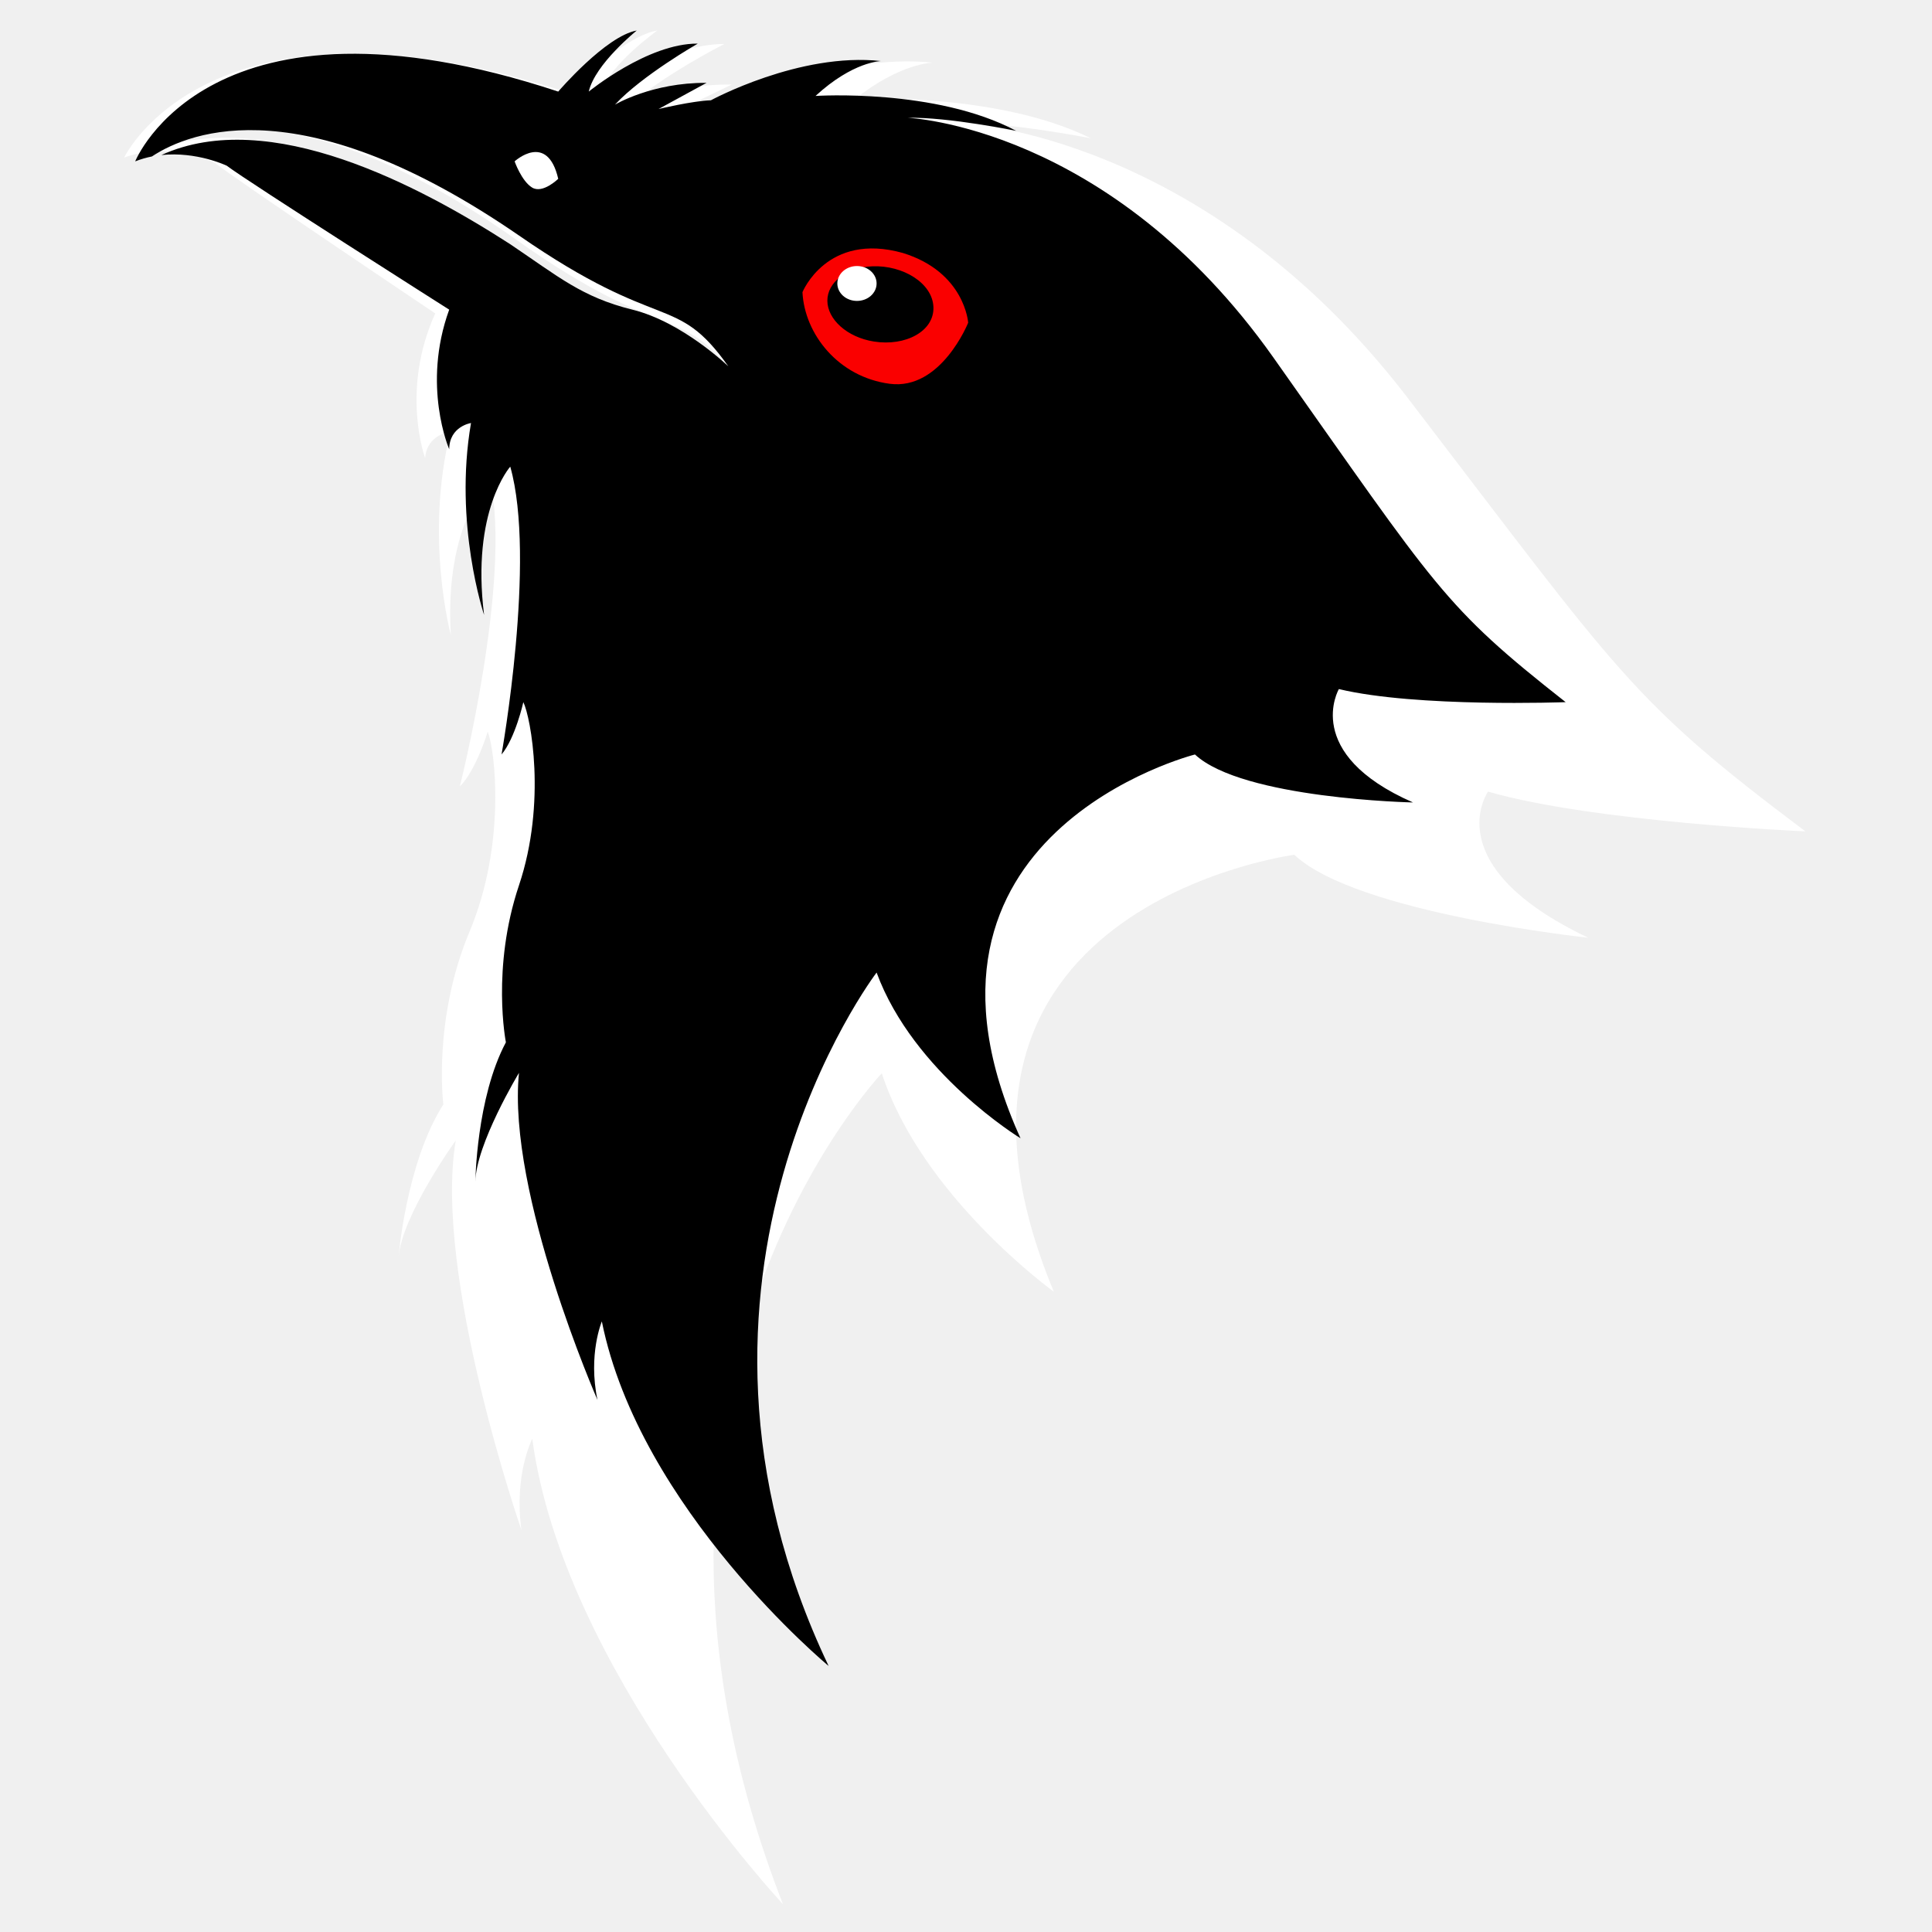
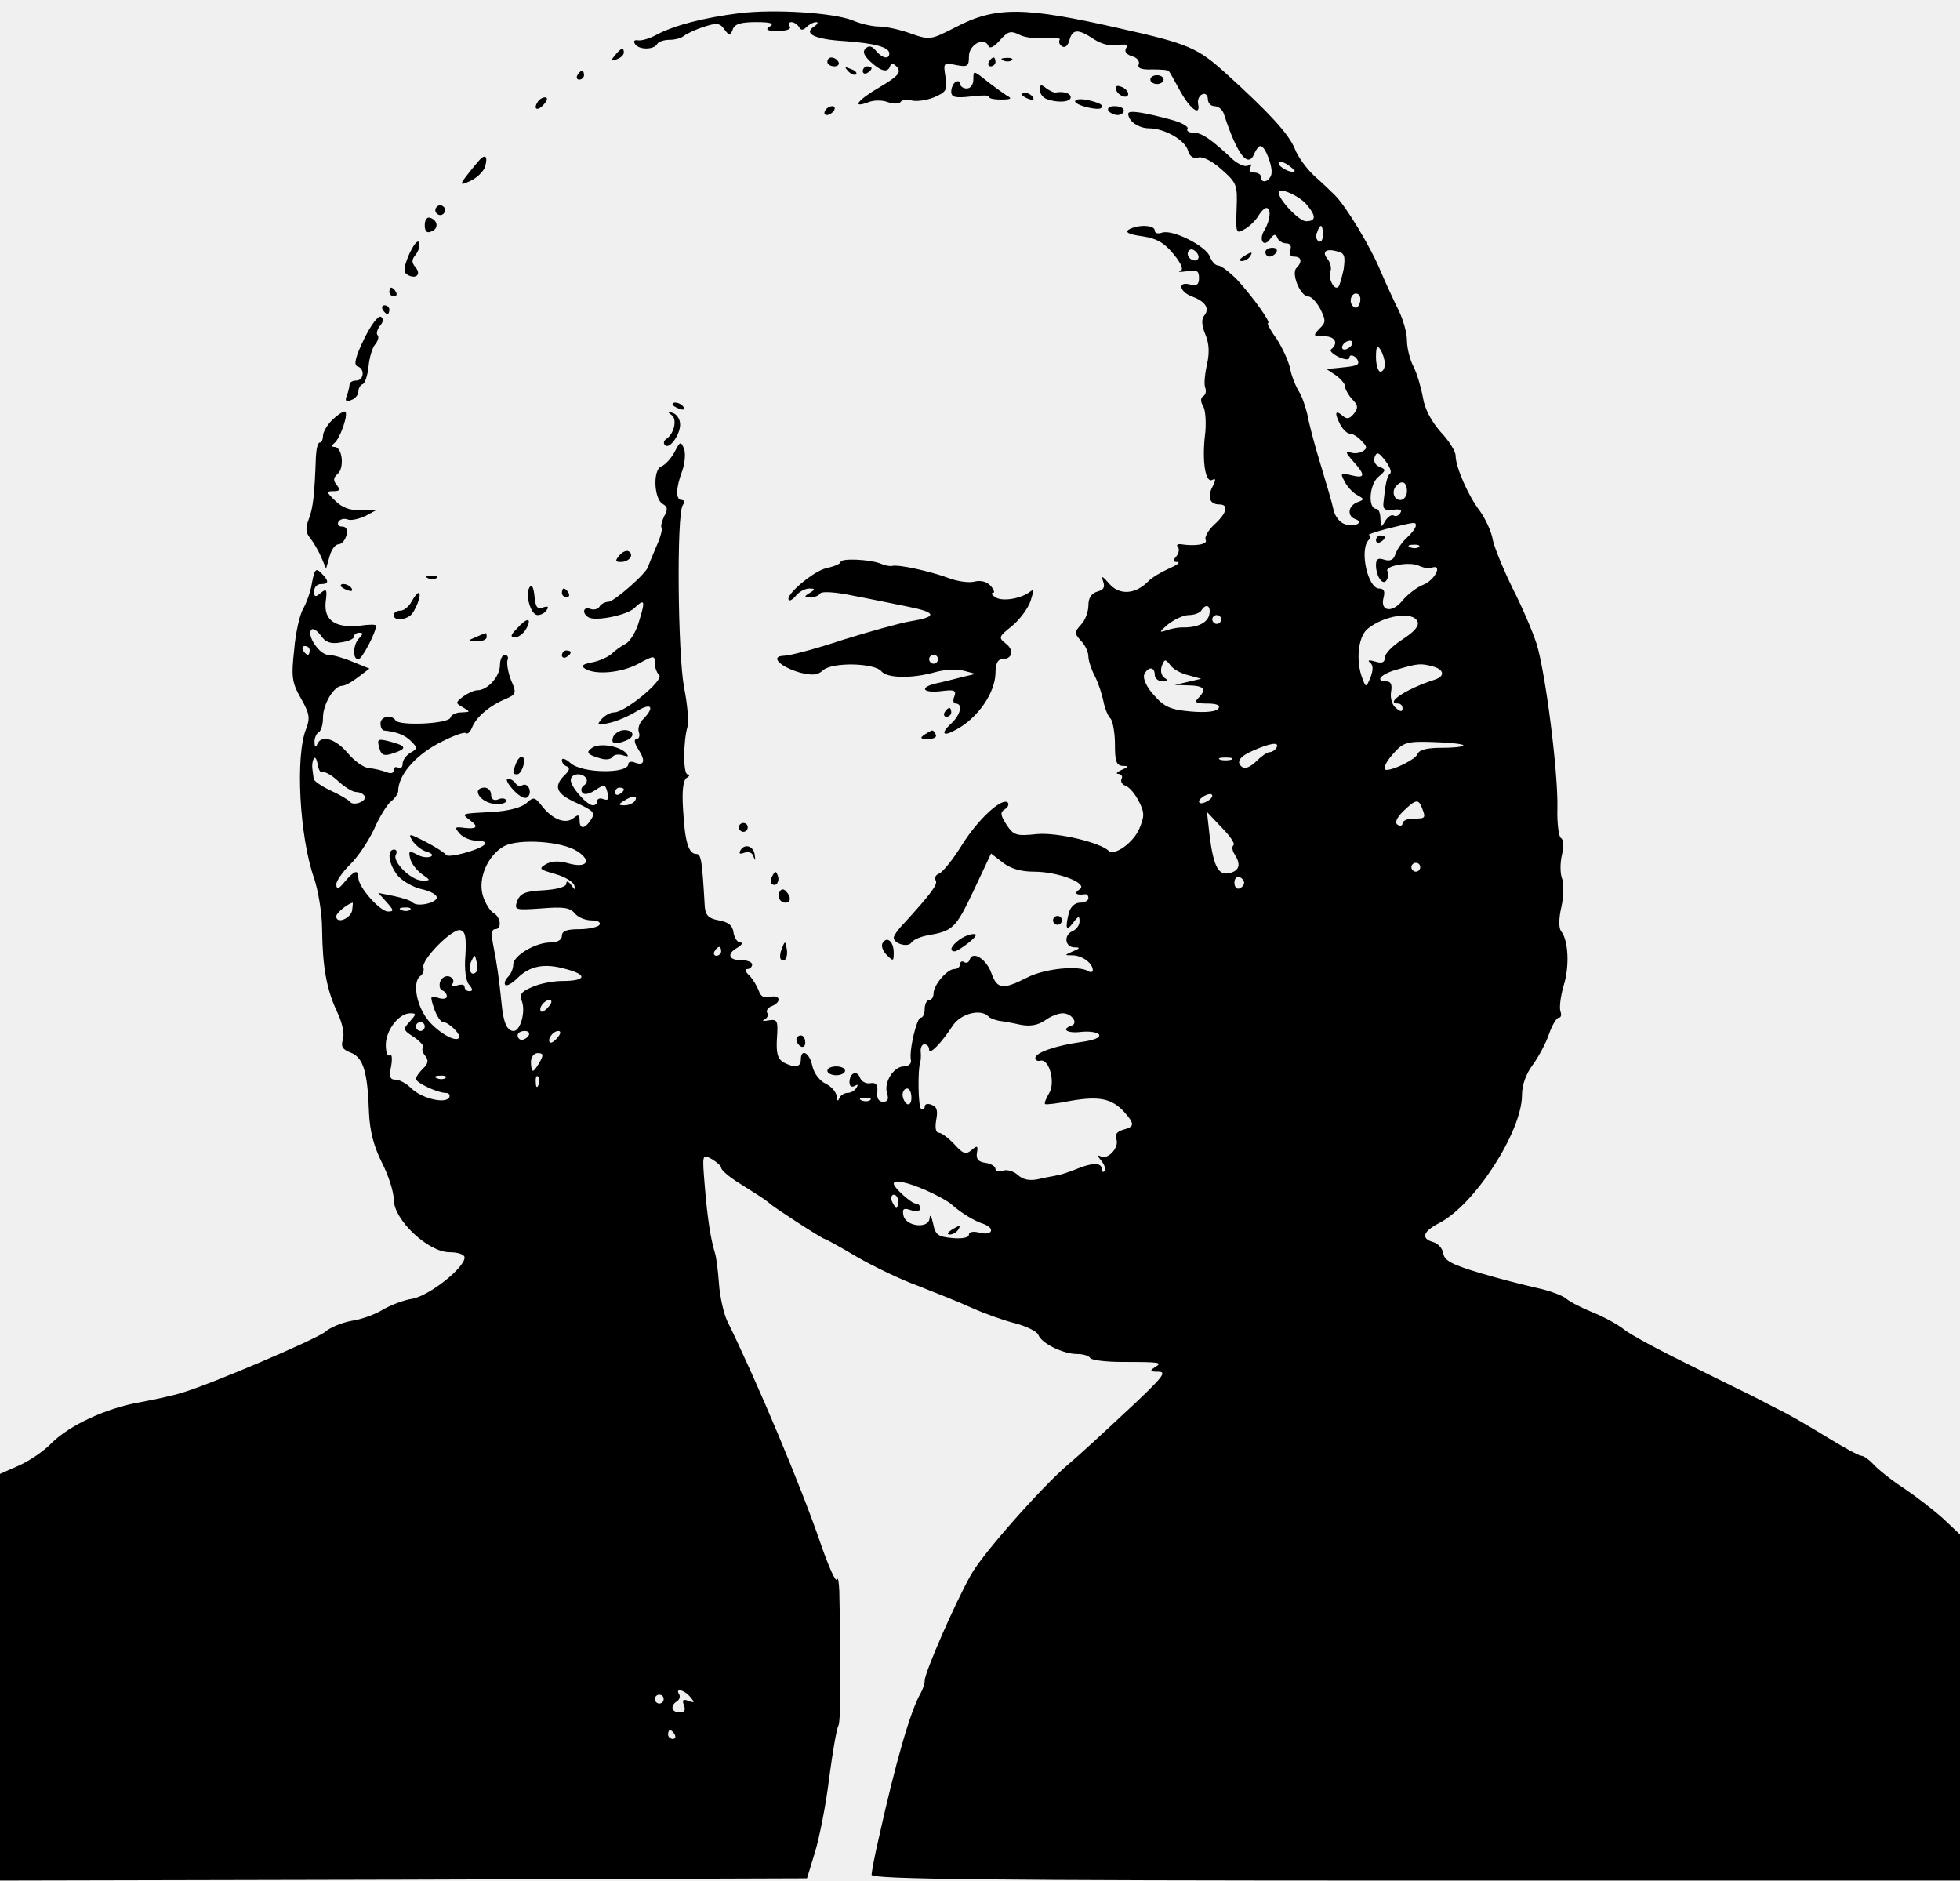
- <svg xmlns="http://www.w3.org/2000/svg" preserveAspectRatio="xMidYMid" width="443" height="443" viewBox="0 0 443 443">
-   <defs>
-     <style>
-       .cls-1, .cls-4 {
-         fill: #fff;
-       }
- 
-       .cls-1, .cls-2, .cls-3 {
-         fill-rule: evenodd;
-       }
- 
-       .cls-2 {
-         fill: #000;
-       }
- 
-       .cls-3 {
-         fill: #fa0000;
-       }
-     </style>
-   </defs>
-   <g>
-     <path d="M341.199,181.514 C341.199,181.514 329.240,198.397 364.162,215.016 C364.162,215.016 310.908,209.376 296.786,195.998 C296.786,195.998 204.949,208.024 241.644,296.184 C241.644,296.184 211.447,274.452 202.192,246.099 C202.192,246.099 133.385,318.336 179.528,436.617 C179.528,436.617 129.141,382.779 122.046,329.902 C122.046,329.902 117.782,338.194 119.576,350.880 C119.576,350.880 99.298,292.397 104.504,261.508 C104.504,261.508 92.138,278.643 91.378,288.332 C91.378,288.332 93.107,266.615 101.661,253.245 C101.661,253.245 99.170,233.867 107.680,213.575 C116.171,193.332 113.463,171.640 111.827,167.782 C111.827,167.782 109.198,176.572 105.433,180.351 C105.433,180.351 117.471,132.757 112.356,109.929 C112.356,109.929 101.837,120.099 103.373,145.597 C103.373,145.597 97.287,123.077 103.298,98.997 C103.298,98.997 97.916,99.526 97.476,105.016 C97.476,105.016 91.763,89.607 99.801,71.864 C99.801,71.864 53.861,41.051 49.370,37.405 C49.370,37.405 42.748,34.052 34.576,34.782 C60.449,24.014 94.715,42.762 115.899,56.843 C127.423,64.850 133.085,69.917 145.649,73.271 C158.380,76.669 169.714,87.898 169.714,87.898 C156.987,69.315 152.956,79.582 118.199,54.835 C68.767,19.873 41.714,29.300 32.237,35.104 C31.001,35.334 29.742,35.658 28.475,36.118 C28.475,36.118 48.041,-5.329 130.152,21.206 C130.152,21.206 142.859,8.268 150.718,7.000 C150.718,7.000 139.765,14.805 137.775,21.256 C137.775,21.256 153.368,9.960 166.082,10.086 C166.082,10.086 151.494,17.506 144.164,24.376 C144.164,24.376 153.849,19.212 167.805,19.383 C167.805,19.383 159.135,23.576 156.156,25.016 C155.536,25.315 155.162,25.496 155.162,25.496 C155.162,25.496 163.938,23.635 168.699,23.535 C168.699,23.535 192.437,12.135 213.904,14.367 C213.904,14.367 206.439,14.422 196.089,22.692 C196.089,22.692 228.441,20.998 250.117,31.701 C250.117,31.701 231.766,28.100 220.340,28.180 C220.340,28.180 276.182,30.408 322.808,91.274 C371.863,155.310 373.908,160.510 413.969,190.628 C413.969,190.628 365.515,188.519 341.199,181.514 Z" class="cls-1" />
-     <path d="M307.000,158.000 C307.000,158.000 298.389,172.789 324.000,184.000 C324.000,184.000 284.902,183.184 274.000,173.000 C274.000,173.000 202.346,191.137 234.000,261.000 C234.000,261.000 209.486,246.084 201.000,223.000 C201.000,223.000 147.602,292.965 190.000,382.000 C190.000,382.000 146.674,346.092 138.000,303.000 C138.000,303.000 134.801,310.563 137.000,321.000 C137.000,321.000 116.229,273.617 119.000,246.000 C119.000,246.000 109.084,262.424 109.000,271.000 C109.000,271.000 109.211,251.727 116.000,239.000 C116.000,239.000 112.623,221.998 119.000,203.000 C125.377,184.002 121.697,164.428 120.000,161.000 C120.000,161.000 118.160,169.258 115.000,173.000 C115.000,173.000 123.014,128.197 117.000,107.000 C117.000,107.000 107.994,117.129 111.000,141.000 C111.000,141.000 103.994,120.180 108.000,97.000 C108.000,97.000 103.051,97.730 103.000,103.000 C103.000,103.000 96.660,88.441 103.000,71.000 C103.000,71.000 56.725,41.609 52.000,38.000 C52.000,38.000 45.130,34.687 37.006,35.551 C61.771,24.269 96.266,42.627 117.000,56.000 C128.061,63.455 133.500,68.163 145.000,71.000 C156.500,73.837 167.000,84.000 167.000,84.000 C154.894,66.930 151.844,76.752 119.000,54.000 C69.846,20.172 43.925,29.888 34.829,35.879 C33.563,36.132 32.281,36.495 31.000,37.000 C31.000,37.000 47.998,-5.445 128.000,21.000 C128.000,21.000 138.914,8.246 146.000,7.000 C146.000,7.000 136.453,14.670 135.000,21.000 C135.000,21.000 148.561,9.895 160.000,10.000 C160.000,10.000 147.270,17.262 141.000,24.000 C141.000,24.000 149.486,18.910 162.000,19.000 C162.000,19.000 154.466,23.109 151.868,24.526 C151.327,24.822 151.000,25.000 151.000,25.000 C151.000,25.000 158.766,23.131 163.000,23.000 C163.000,23.000 183.369,11.930 202.000,14.000 C202.000,14.000 195.598,14.076 187.000,22.000 C187.000,22.000 214.584,20.193 233.000,30.000 C233.000,30.000 217.627,26.824 208.000,27.000 C208.000,27.000 254.348,28.752 292.000,82.000 C329.652,135.248 330.877,138.893 359.000,161.000 C359.000,161.000 324.770,162.277 307.000,158.000 Z" class="cls-2" />
-     <path d="M118.000,37.000 C118.000,37.000 125.482,30.131 128.000,41.000 C128.000,41.000 124.428,44.504 122.000,43.000 C119.572,41.496 118.000,37.000 118.000,37.000 Z" class="cls-1" />
-     <g>
-       <path d="M184.000,67.000 C184.000,67.000 189.596,53.143 207.000,58.000 C221.245,62.388 222.000,74.000 222.000,74.000 C222.000,74.000 215.773,89.560 204.000,88.000 C192.227,86.440 184.492,76.630 184.000,67.000 Z" class="cls-3" />
-       <path d="M200.055,61.063 C207.079,60.796 213.823,64.926 214.031,70.403 C214.243,75.962 207.620,79.457 200.388,78.313 C194.177,77.332 189.733,73.180 189.712,68.967 C189.691,64.801 194.001,61.293 200.055,61.063 Z" class="cls-2" />
-       <ellipse cx="196.5" cy="65" rx="4.5" ry="4" class="cls-4" />
-     </g>
+ <svg xmlns="http://www.w3.org/2000/svg" version="1.0" width="443pt" height="425pt" viewBox="0 0 443 425" preserveAspectRatio="xMidYMid meet">
+   <g transform="translate(0,425) scale(0.1,-0.1)" fill="#000000" stroke="none">
+     <path d="M1670 4220 c-79 -10 -145 -27 -185 -48 -16 -9 -36 -15 -44 -13 -7 1 -10 -2 -6 -8 8 -14 42 -14 50 -1 3 6 16 10 29 10 12 0 26 4 32 9 5 4 25 14 44 20 30 10 37 9 47 -5 12 -16 13 -16 19 -1 4 13 19 17 53 17 33 0 42 -3 31 -10 -11 -7 -7 -10 18 -10 20 0 31 4 27 10 -3 6 -2 10 4 10 5 0 13 -5 17 -11 4 -8 9 -8 17 0 6 6 16 11 22 11 5 0 3 -5 -5 -10 -25 -16 1 -29 70 -33 69 -5 100 -14 100 -28 0 -14 -16 -11 -30 6 -9 11 -16 13 -24 5 -7 -7 -3 -16 12 -30 24 -22 39 -25 44 -9 2 7 8 6 16 -3 9 -12 2 -20 -38 -44 -52 -30 -67 -50 -27 -35 12 5 32 5 44 0 12 -4 25 -4 28 0 3 5 14 7 25 4 11 -3 34 0 51 7 28 12 31 17 26 46 -5 32 -5 33 24 27 26 -5 29 -3 29 20 0 26 35 45 44 23 3 -7 13 -2 26 13 18 20 24 22 43 13 12 -7 39 -10 59 -8 21 2 36 0 33 -4 -3 -5 0 -12 6 -15 6 -4 13 2 16 14 7 26 20 26 56 2 17 -11 38 -16 54 -13 19 3 24 1 18 -7 -4 -8 1 -14 13 -18 12 -3 18 -11 16 -18 -4 -9 5 -13 30 -12 19 0 37 -1 38 -4 2 -2 13 -22 25 -44 23 -42 47 -59 41 -30 -2 10 3 20 10 22 6 3 12 -2 12 -11 0 -9 7 -16 15 -16 9 0 18 -8 21 -17 31 -95 56 -126 70 -88 4 8 9 15 13 15 11 0 30 -51 24 -66 -6 -16 -23 -19 -23 -4 0 6 -7 10 -16 10 -9 0 -12 5 -8 12 4 7 3 8 -5 4 -6 -4 -21 2 -34 13 -50 47 -71 61 -89 61 -11 0 -17 4 -14 9 3 4 -11 13 -32 19 -65 18 -102 24 -102 15 0 -17 24 -33 47 -33 34 0 81 -26 88 -50 4 -14 12 -19 23 -16 10 3 32 -8 53 -27 35 -31 36 -35 34 -89 -2 -54 -1 -57 16 -47 11 5 25 19 32 29 6 11 15 20 19 20 12 0 9 -28 -4 -50 -14 -22 -2 -41 13 -20 8 11 12 12 16 3 2 -7 12 -13 20 -13 9 0 13 -6 9 -15 -3 -9 0 -15 9 -15 17 0 19 -12 5 -26 -12 -12 9 -64 27 -64 7 0 19 -13 27 -28 13 -26 13 -31 -2 -45 -15 -16 -14 -17 11 -17 25 0 33 -16 15 -30 -3 -3 4 -10 18 -17 14 -6 24 -7 24 -1 0 5 5 6 10 3 6 -3 10 -10 10 -14 0 -7 -8 -9 -51 -13 l-21 -2 21 -14 c11 -8 21 -19 21 -25 0 -6 7 -19 16 -29 14 -14 14 -20 4 -33 -10 -12 -16 -13 -26 -4 -17 14 -18 5 -4 -22 6 -10 15 -19 21 -19 6 0 18 -7 26 -16 13 -13 14 -17 3 -24 -7 -4 -20 -6 -29 -2 -11 3 -9 -2 7 -20 29 -32 28 -40 -4 -32 -24 6 -25 5 -15 -14 6 -12 19 -26 29 -31 16 -9 16 -10 0 -16 -21 -8 -24 -31 -5 -38 21 -7 0 -19 -22 -12 -12 3 -24 18 -27 33 -3 15 -17 62 -30 105 -13 42 -26 92 -29 110 -4 17 -12 41 -19 52 -7 11 -17 35 -20 52 -4 18 -18 48 -31 68 -14 19 -22 35 -19 35 8 0 -35 60 -70 98 -17 17 -36 32 -43 32 -6 0 -14 9 -18 19 -7 24 -86 64 -109 55 -9 -3 -16 -1 -16 5 0 13 -39 14 -59 2 -9 -6 1 -11 31 -15 33 -5 50 -15 71 -41 18 -22 23 -35 14 -38 -6 -2 0 -2 16 0 22 4 27 1 27 -15 0 -15 -5 -19 -20 -15 -29 8 -25 -16 4 -27 30 -11 41 -27 28 -43 -7 -8 -6 -22 2 -42 9 -21 10 -42 4 -69 -5 -22 -7 -45 -4 -52 3 -8 1 -16 -4 -19 -7 -4 -7 -13 0 -24 5 -10 7 -41 3 -69 -6 -58 2 -106 18 -96 7 4 7 -1 0 -15 -13 -24 -7 -41 15 -41 22 0 17 -20 -12 -46 -14 -13 -22 -29 -19 -34 6 -10 -23 -15 -55 -10 -8 1 -12 -1 -8 -6 4 -4 3 -13 -3 -21 -9 -10 -8 -13 2 -13 8 -1 -1 -7 -19 -15 -18 -8 -40 -21 -48 -30 -29 -29 -65 -30 -87 -4 -15 17 -18 19 -14 6 5 -14 2 -20 -13 -24 -13 -4 -20 -14 -20 -31 0 -14 -7 -34 -17 -44 -15 -17 -15 -19 0 -36 10 -10 17 -26 17 -36 0 -9 7 -30 15 -45 8 -16 16 -41 19 -56 3 -16 10 -33 16 -39 5 -5 10 -32 10 -58 0 -39 3 -48 18 -49 14 0 14 -2 -3 -9 -11 -5 -14 -9 -7 -9 7 -1 10 -6 7 -11 -3 -6 1 -13 9 -16 9 -3 22 -19 30 -35 13 -25 13 -34 1 -62 -13 -31 -56 -62 -69 -50 -19 19 -116 42 -162 38 -47 -5 -53 -3 -69 21 -14 22 -15 28 -4 35 7 4 10 11 7 15 -13 13 -68 -38 -104 -96 -20 -32 -43 -61 -51 -64 -8 -3 -12 -10 -8 -16 5 -8 -9 -28 -72 -97 -13 -13 -23 -28 -23 -32 0 -14 33 -23 40 -11 4 6 20 13 36 16 58 10 64 16 104 100 l40 85 26 -20 c18 -14 41 -21 71 -21 56 0 124 -27 103 -40 -14 -9 -7 -14 13 -11 4 0 7 -3 7 -9 0 -5 -8 -10 -19 -10 -11 0 -21 -9 -25 -22 -9 -37 -6 -44 9 -24 12 16 15 17 15 4 0 -9 -7 -18 -15 -22 -21 -8 -19 -36 3 -37 14 0 14 -2 -3 -9 -20 -9 -20 -9 0 -9 22 -1 45 -18 45 -34 0 -4 -5 -5 -10 -2 -22 14 -99 6 -138 -14 -55 -28 -68 -27 -81 9 -11 32 -42 52 -49 32 -2 -7 -8 -10 -13 -6 -5 3 -9 0 -9 -5 0 -6 -6 -11 -13 -11 -16 0 -47 -36 -47 -55 0 -8 -4 -15 -10 -15 -5 0 -10 -9 -10 -20 0 -11 -4 -20 -9 -20 -9 0 -27 -75 -22 -97 1 -7 -6 -13 -16 -13 -23 0 -46 -36 -38 -61 4 -13 2 -19 -9 -19 -10 0 -15 8 -13 23 1 16 -3 21 -16 19 -9 -2 -20 4 -23 12 -7 19 -24 11 -24 -10 0 -9 5 -12 12 -8 7 4 8 3 4 -4 -4 -7 -13 -12 -21 -12 -7 0 -16 -6 -18 -12 -3 -8 -6 -6 -6 5 -1 9 -12 22 -25 28 -14 7 -26 23 -30 40 -6 30 -26 41 -26 14 0 -17 -14 -19 -39 -6 -13 8 -17 20 -15 54 3 41 1 44 -19 41 -12 -2 -16 -2 -9 2 6 3 10 10 6 15 -3 5 2 12 10 15 23 9 20 27 -4 21 -13 -3 -21 1 -25 14 -4 10 -13 26 -21 34 -9 8 -11 15 -5 15 6 0 11 5 11 10 0 6 -11 10 -25 10 -29 0 -33 15 -7 29 9 6 12 11 5 11 -6 0 -13 10 -15 22 -2 17 -12 24 -33 28 -23 4 -30 11 -32 30 -6 104 -8 120 -19 120 -18 0 -26 28 -30 99 -3 45 0 67 8 73 7 4 8 8 2 8 -10 0 -10 74 0 108 3 10 0 50 -8 89 -14 77 -17 388 -3 411 5 7 4 12 -2 12 -14 0 -14 26 1 66 6 17 8 40 4 50 -7 17 -9 17 -21 -7 -8 -15 -21 -29 -30 -33 -20 -7 -17 -74 3 -85 11 -6 12 -13 3 -28 -5 -11 -8 -23 -6 -25 3 -3 -2 -22 -12 -44 -9 -21 -17 -41 -18 -44 -1 -13 -77 -80 -90 -80 -7 0 -17 -5 -20 -11 -4 -6 -13 -8 -21 -5 -16 6 -19 -10 -4 -19 16 -10 88 5 104 21 23 22 25 17 11 -28 -6 -23 -20 -47 -31 -53 -10 -5 -25 -16 -32 -23 -8 -7 -28 -16 -44 -19 -21 -4 -26 -8 -16 -14 23 -15 82 -10 121 11 35 19 37 19 37 2 0 -10 4 -22 10 -28 11 -11 -77 -84 -102 -84 -9 0 -21 -7 -29 -16 -11 -13 -9 -14 17 -8 16 3 44 15 62 26 34 21 43 11 16 -17 -9 -8 -13 -22 -10 -30 3 -8 0 -15 -5 -15 -7 0 -5 -10 4 -24 17 -26 13 -38 -9 -29 -8 3 -14 1 -14 -4 0 -22 -104 -21 -130 2 -11 10 -20 13 -20 7 0 -6 5 -12 11 -14 8 -3 6 -10 -5 -20 -26 -26 -19 -42 28 -63 37 -17 42 -22 32 -37 -14 -22 -26 -23 -26 -2 0 13 -3 14 -14 5 -17 -14 -46 -4 -70 26 -17 22 -20 23 -36 8 -11 -10 -41 -18 -77 -20 -74 -4 -71 -3 -49 -20 20 -15 12 -20 -23 -15 -13 1 -13 -1 -2 -14 8 -9 25 -16 39 -16 16 0 22 -4 17 -9 -14 -13 -83 -31 -87 -23 -2 4 -22 17 -45 29 -39 20 -41 20 -31 3 7 -10 21 -22 33 -25 12 -4 15 -8 8 -11 -7 -3 -21 -1 -31 5 -17 9 -19 8 -15 -9 3 -12 15 -27 26 -35 21 -15 21 -15 1 -15 -25 0 -69 44 -59 59 3 6 1 11 -4 11 -18 0 -12 -35 9 -60 11 -12 34 -25 51 -29 18 -4 34 -11 36 -18 4 -12 -42 -24 -54 -13 -4 5 -24 11 -43 15 l-35 7 19 -21 c16 -18 17 -21 3 -21 -18 0 -67 55 -67 76 0 20 -9 17 -31 -9 -14 -17 -18 -18 -19 -6 0 8 14 28 31 45 17 16 41 52 54 79 12 28 30 57 39 64 9 7 16 18 16 23 0 35 36 78 89 107 32 17 61 28 64 24 4 -3 10 3 14 13 9 23 39 49 75 64 25 11 26 13 13 43 -7 18 -10 38 -8 45 3 6 0 12 -6 12 -6 0 -11 -11 -11 -23 0 -26 -28 -57 -51 -57 -8 0 -22 -7 -32 -14 -18 -14 -18 -15 0 -25 17 -10 16 -10 -4 -11 -12 0 -23 -5 -25 -12 -5 -14 -116 -19 -124 -6 -9 14 -34 9 -34 -7 0 -8 3 -15 8 -16 29 -3 47 -10 61 -24 15 -15 15 -17 -1 -26 -10 -6 -18 -17 -18 -25 0 -8 -4 -12 -10 -9 -5 3 -10 1 -10 -5 0 -8 -7 -9 -17 -5 -10 4 -27 8 -39 9 -12 1 -33 16 -48 34 -28 33 -60 42 -69 20 -3 -8 -6 -7 -6 4 -1 9 4 20 9 23 6 3 10 18 10 33 0 31 25 72 43 72 7 0 23 9 37 20 l25 19 -37 15 c-21 9 -46 16 -56 16 -20 0 -50 45 -38 57 3 4 13 -2 21 -13 10 -15 22 -20 44 -16 17 2 31 8 31 13 0 5 5 9 12 9 9 0 9 -3 0 -12 -14 -14 -16 -48 -2 -48 8 0 40 61 40 76 0 3 -16 3 -36 0 -56 -6 -82 12 -78 53 4 29 2 32 -11 21 -12 -10 -15 -10 -15 4 0 9 7 16 15 16 19 0 19 7 1 25 -12 12 -15 9 -21 -23 -3 -20 -13 -46 -20 -58 -7 -12 -17 -53 -20 -92 -7 -62 -5 -75 15 -110 20 -35 21 -45 12 -69 -25 -61 -15 -245 18 -338 9 -27 18 -79 18 -115 1 -85 10 -136 34 -187 12 -25 17 -50 13 -62 -5 -16 -1 -23 18 -30 28 -11 38 -43 41 -136 2 -42 11 -76 29 -112 15 -29 27 -67 27 -84 0 -46 78 -119 126 -119 19 0 34 -5 34 -12 0 -23 -78 -85 -117 -93 -21 -3 -51 -15 -68 -25 -16 -10 -48 -22 -70 -25 -22 -4 -49 -15 -60 -25 -21 -17 -262 -120 -325 -138 -19 -6 -61 -15 -93 -21 -76 -13 -160 -52 -200 -92 -17 -18 -51 -41 -74 -51 l-43 -19 0 -460 0 -459 912 2 912 3 18 59 c10 33 25 108 32 167 8 60 17 113 21 119 5 9 6 114 2 304 -1 22 -3 33 -5 26 -3 -7 -19 29 -37 81 -44 129 -145 369 -212 505 -8 18 -16 55 -18 83 -2 29 -6 60 -9 69 -10 33 -17 78 -23 151 -6 73 -6 73 15 62 12 -7 22 -16 22 -20 0 -5 15 -18 33 -30 17 -11 41 -26 52 -33 11 -7 22 -15 25 -18 8 -8 119 -80 124 -80 2 0 35 -18 72 -40 38 -22 100 -52 139 -66 38 -15 94 -37 122 -50 29 -13 74 -29 99 -35 25 -7 48 -18 51 -26 7 -19 56 -43 87 -43 14 0 27 -4 30 -9 3 -5 36 -9 73 -9 88 0 91 -1 73 -12 -12 -8 -11 -10 8 -10 19 0 11 -11 -50 -69 -90 -84 -127 -118 -153 -140 -58 -49 -195 -203 -221 -251 -36 -64 -104 -220 -104 -238 0 -7 -4 -20 -10 -30 -22 -39 -55 -151 -94 -327 -9 -38 -16 -76 -16 -82 0 -10 253 -13 1230 -13 l1230 0 0 391 0 391 -37 35 c-21 19 -61 50 -89 69 -28 18 -59 43 -69 54 -10 11 -23 20 -28 20 -6 0 -42 20 -81 44 -39 24 -84 50 -101 58 -16 8 -43 22 -60 31 -16 8 -84 41 -150 74 -65 32 -131 67 -145 79 -14 11 -45 28 -70 38 -25 10 -52 24 -60 31 -8 7 -37 18 -65 24 -27 6 -86 21 -130 34 -63 19 -81 28 -83 45 -2 11 -12 22 -23 25 -28 8 -23 24 14 43 80 41 187 207 187 289 0 23 9 48 24 68 13 18 30 49 37 70 7 20 17 37 22 37 5 0 7 6 4 14 -3 8 0 34 7 58 14 44 11 104 -6 124 -5 7 -5 29 1 54 5 23 6 52 2 63 -5 12 -5 36 -1 54 5 19 4 36 -2 39 -5 3 -9 34 -8 67 2 81 -27 308 -47 372 -9 28 -33 84 -54 125 -20 41 -41 91 -45 110 -3 19 -17 48 -29 65 -27 35 -55 100 -55 125 0 10 -15 34 -34 54 -21 24 -36 52 -40 78 -4 22 -13 53 -21 69 -8 15 -15 42 -15 60 0 17 -9 48 -19 68 -10 20 -28 59 -40 87 -22 54 -79 149 -105 174 -8 8 -29 28 -46 43 -17 16 -37 43 -44 62 -14 33 -57 80 -154 168 -65 59 -85 68 -242 103 -215 49 -280 50 -371 2 -55 -28 -57 -29 -100 -14 -24 9 -57 16 -72 16 -15 0 -42 6 -60 14 -43 17 -176 26 -257 16z m1256 -357 c-6 -6 -36 9 -36 18 0 5 9 4 20 -3 10 -7 18 -14 16 -15z m27 -75 c22 -26 22 -38 -1 -38 -16 0 -62 49 -62 65 0 13 46 -7 63 -27z m37 -69 c0 -11 -4 -18 -10 -14 -5 3 -7 12 -3 20 7 21 13 19 13 -6z m-283 -55 c-9 -9 -28 6 -21 18 4 6 10 6 17 -1 6 -6 8 -13 4 -17z m330 -22 c-4 -19 -9 -37 -12 -40 -9 -10 -24 19 -18 35 3 7 0 19 -6 27 -14 17 -5 25 21 18 17 -4 19 -10 15 -40z m36 -78 c-4 -10 -9 -12 -15 -6 -12 12 -1 35 12 27 5 -3 6 -13 3 -21z m-18 -94 c-3 -5 -11 -10 -16 -10 -6 0 -7 5 -4 10 3 6 11 10 16 10 6 0 7 -4 4 -10z m75 -42 c0 -10 -4 -18 -10 -18 -5 0 -10 15 -10 33 0 24 3 28 10 17 5 -8 10 -23 10 -32z m12 -248 c-7 -5 -11 -25 -15 -65 -2 -16 3 -19 22 -17 15 2 21 0 16 -7 -3 -6 -10 -9 -15 -6 -5 3 -13 -3 -19 -12 -9 -16 -10 -16 -11 5 0 12 -4 22 -9 22 -20 0 -16 55 4 72 18 15 18 17 3 23 -10 4 -14 13 -11 22 5 13 9 11 24 -8 10 -13 15 -26 11 -29z m38 -40 c0 -11 -7 -20 -15 -20 -15 0 -21 21 -8 33 12 13 23 7 23 -13z m20 -78 c0 -5 -9 -17 -20 -27 -11 -10 -22 -26 -26 -37 -4 -13 -11 -17 -25 -13 -14 5 -19 2 -19 -12 0 -26 16 -48 24 -34 4 6 5 15 2 20 -8 12 52 23 72 12 9 -4 22 -7 28 -4 25 9 8 -27 -18 -38 -16 -6 -37 -23 -48 -36 -23 -29 -51 -25 -43 6 4 15 1 21 -10 21 -25 0 -44 84 -25 108 6 6 7 12 2 13 -5 0 14 7 41 14 65 16 65 16 65 7z m7 -48 c-3 -3 -12 -4 -19 -1 -8 3 -5 6 6 6 11 1 17 -2 13 -5z m-474 -154 c-5 -19 -29 -29 -63 -28 -8 0 -24 -3 -35 -7 -16 -5 -15 -3 5 14 14 11 35 21 47 21 12 0 25 5 28 10 11 18 23 11 18 -10z m27 -10 c0 -5 -4 -10 -10 -10 -5 0 -10 5 -10 10 0 6 5 10 10 10 6 0 10 -4 10 -10z m444 -5 c4 -10 -8 -23 -34 -40 -22 -14 -40 -32 -40 -41 0 -11 -6 -14 -22 -9 -13 4 -18 3 -12 -2 8 -6 8 -16 2 -33 -10 -24 -11 -24 -18 -5 -16 39 -11 94 10 113 37 31 104 42 114 17z m-2504 -65 c0 -5 -2 -10 -4 -10 -3 0 -8 5 -11 10 -3 6 -1 10 4 10 6 0 11 -4 11 -10z m1986 -56 l29 -8 -30 -7 -30 -7 33 -1 c34 -1 40 -9 20 -29 -9 -9 -5 -12 21 -12 21 0 30 -4 25 -11 -4 -7 -27 -10 -62 -7 -46 4 -60 10 -83 36 -17 18 -26 38 -23 47 8 19 24 19 24 0 0 -8 8 -15 18 -15 12 0 14 2 4 8 -7 5 -10 16 -6 27 6 16 8 16 19 2 6 -9 24 -19 41 -23z m552 20 c26 -7 29 -22 5 -30 -63 -20 -115 -54 -83 -54 6 0 10 -5 10 -11 0 -8 -5 -8 -15 1 -9 7 -13 23 -11 36 3 16 0 24 -10 24 -28 0 -13 17 24 27 48 14 53 14 80 7z m69 -178 c4 -3 -17 -6 -46 -6 -35 0 -53 -4 -57 -14 -4 -12 -53 -36 -70 -36 -11 0 -1 20 19 41 19 21 30 24 85 22 35 -1 66 -4 69 -7z m-422 -6 c-3 -5 -10 -10 -16 -10 -5 0 -18 -9 -29 -20 -12 -12 -25 -18 -30 -15 -18 11 -10 25 23 39 39 17 60 20 52 6z m-2156 -55 c5 2 21 -7 35 -20 15 -14 33 -25 41 -25 8 0 16 -4 19 -9 7 -11 -25 -24 -33 -13 -3 4 -23 16 -43 25 -21 10 -39 22 -39 27 -1 6 -2 16 -3 23 -1 6 0 17 3 22 3 6 7 0 9 -13 2 -12 7 -20 11 -17z m2054 28 c-7 -2 -19 -2 -25 0 -7 3 -2 5 12 5 14 0 19 -2 13 -5z m-1458 -42 c3 -5 1 -12 -5 -16 -6 -4 -8 -11 -4 -16 4 -6 15 -4 29 5 21 14 23 14 28 -5 4 -15 2 -19 -9 -15 -8 3 -14 1 -14 -4 0 -6 -4 -10 -10 -10 -13 0 -50 41 -50 57 0 15 26 18 35 4z m85 -25 c0 -3 -4 -8 -10 -11 -5 -3 -10 -1 -10 4 0 6 5 11 10 11 6 0 10 -2 10 -4z m1320 -26 c-8 -5 -17 -7 -19 -4 -3 3 1 9 9 14 8 5 17 7 19 4 3 -3 -1 -9 -9 -14z m-1295 0 c-3 -5 -14 -10 -23 -10 -15 0 -15 2 -2 10 20 13 33 13 25 0z m1779 -16 c9 -23 8 -24 -19 -24 -14 0 -25 -5 -25 -11 0 -5 -5 -7 -11 -3 -7 4 -3 15 12 30 29 28 35 29 43 8z m-426 -84 c-4 -3 -3 -12 2 -20 15 -23 12 -37 -10 -43 -26 -7 -37 14 -46 84 l-6 54 33 -35 c19 -19 31 -37 27 -40z m-1483 -14 c34 -22 21 -39 -21 -27 -20 6 -38 5 -50 -2 -17 -10 -15 -12 20 -22 22 -6 42 -18 44 -26 3 -11 1 -11 -7 1 -7 9 -11 10 -11 3 0 -7 -20 -13 -51 -15 -42 -2 -53 -7 -60 -24 -7 -21 -5 -21 55 -17 49 4 64 2 75 -11 7 -9 24 -16 38 -16 14 0 21 -4 18 -10 -3 -5 -24 -10 -46 -10 -28 0 -39 -4 -39 -15 0 -9 -10 -15 -26 -15 -34 0 -84 -30 -84 -50 0 -9 -5 -21 -12 -28 -6 -6 -9 -14 -6 -18 4 -3 16 4 27 15 28 28 61 35 110 21 50 -13 46 -27 -8 -27 -21 0 -52 -6 -69 -14 -24 -10 -29 -17 -22 -33 8 -23 -4 -66 -19 -66 -15 0 -23 19 -27 59 -6 60 -11 94 -19 134 -5 25 -4 37 4 37 16 0 13 28 -4 37 -8 5 -19 23 -24 40 -11 39 12 91 49 111 34 17 130 11 165 -12z m1905 -36 c0 -5 -4 -10 -10 -10 -5 0 -10 5 -10 10 0 6 5 10 10 10 6 0 10 -4 10 -10z m-398 -35 c0 -5 -5 -11 -11 -13 -6 -2 -11 4 -11 13 0 9 5 15 11 13 6 -2 11 -8 11 -13z m-2016 -62 c-3 -19 -36 -32 -36 -14 0 8 25 28 37 31 1 0 0 -8 -1 -17z m131 1 c-3 -3 -12 -4 -19 -1 -8 3 -5 6 6 6 11 1 17 -2 13 -5z m125 -102 c-3 -32 1 -59 8 -67 9 -11 9 -15 1 -15 -6 0 -11 4 -11 10 0 5 -7 6 -17 3 -10 -4 -14 -2 -10 4 4 6 1 13 -7 16 -8 3 -17 -2 -21 -11 -3 -9 -1 -18 4 -20 6 -2 11 -8 11 -14 0 -5 -9 -7 -20 -3 -18 6 -18 4 -9 -24 6 -17 15 -31 21 -31 12 0 42 -29 35 -36 -10 -11 -59 21 -77 51 -22 35 -26 80 -9 90 5 4 8 12 6 18 -6 17 64 88 83 85 12 -3 14 -15 12 -56z m578 8 c0 -5 -5 -10 -11 -10 -5 0 -7 5 -4 10 3 6 8 10 11 10 2 0 4 -4 4 -10z m-554 -47 c-11 -11 -19 6 -11 24 8 17 8 17 12 0 3 -10 2 -21 -1 -24z m164 -78 c-7 -9 -15 -13 -17 -11 -7 7 7 26 19 26 6 0 6 -6 -2 -15z m-314 -34 c-16 -17 -15 -19 10 -35 14 -10 23 -20 20 -23 -3 -4 -1 -12 5 -19 8 -10 7 -18 -5 -29 -9 -9 -16 -19 -16 -23 0 -9 49 -32 68 -32 7 0 10 -5 7 -11 -10 -14 -63 -1 -86 22 -10 10 -26 19 -35 19 -13 0 -15 7 -10 30 3 18 2 29 -3 25 -6 -3 -9 8 -9 25 1 33 30 70 55 70 15 0 14 -2 -1 -19z m1308 12 c3 -4 14 -8 24 -10 9 -1 31 -5 49 -9 21 -4 39 -1 55 10 12 9 30 16 40 16 20 0 36 -22 20 -28 -25 -8 -10 -18 22 -14 18 2 37 -1 40 -6 4 -7 -12 -13 -41 -17 -57 -8 -103 -24 -103 -36 0 -5 5 -8 12 -6 20 4 34 -51 19 -74 -7 -12 -11 -22 -9 -24 2 -2 27 1 57 7 64 11 93 6 121 -24 25 -28 25 -34 -1 -41 -14 -4 -20 -11 -16 -21 8 -19 -20 -49 -36 -39 -7 4 -6 -1 2 -10 8 -10 11 -20 7 -24 -3 -3 -6 -1 -6 5 0 15 -21 15 -57 0 -15 -6 -35 -13 -43 -14 -8 -2 -28 -5 -44 -9 -19 -4 -34 -1 -46 10 -9 8 -25 13 -34 9 -9 -3 -16 -1 -16 4 0 6 -10 12 -22 14 -17 2 -22 9 -20 22 3 17 1 18 -12 7 -13 -11 -19 -9 -39 13 -13 14 -29 26 -35 26 -7 0 -9 11 -6 29 4 20 2 30 -10 34 -9 4 -16 2 -16 -4 0 -6 -4 -8 -8 -5 -7 4 -8 90 -2 106 1 3 2 13 1 23 -1 9 3 17 8 17 6 0 11 -5 11 -12 0 -14 28 15 54 55 18 26 62 38 80 20z m-1274 -23 c0 -5 -4 -10 -10 -10 -5 0 -10 5 -10 10 0 6 5 10 10 10 6 0 10 -4 10 -10z m235 -20 c-3 -5 -10 -10 -16 -10 -5 0 -9 5 -9 10 0 6 7 10 16 10 8 0 12 -4 9 -10z m65 -5 c-7 -9 -15 -13 -17 -11 -7 7 7 26 19 26 6 0 6 -6 -2 -15z m-40 -55 c-6 -11 -13 -20 -15 -20 -3 0 -5 9 -5 20 0 11 7 20 15 20 13 0 14 -4 5 -20z m-213 -36 c-3 -3 -12 -4 -19 -1 -8 3 -5 6 6 6 11 1 17 -2 13 -5z m210 -16 c-3 -8 -6 -5 -6 6 -1 11 2 17 5 13 3 -3 4 -12 1 -19z m843 -29 c0 -11 -4 -17 -10 -14 -5 3 -10 13 -10 21 0 8 5 14 10 14 6 0 10 -9 10 -21z m-93 -5 c-3 -3 -12 -4 -19 -1 -8 3 -5 6 6 6 11 1 17 -2 13 -5z m126 -204 c25 -11 52 -26 59 -33 20 -18 51 -37 71 -43 27 -10 20 -27 -8 -20 -15 4 -25 2 -25 -4 0 -7 -15 -10 -37 -8 -33 3 -39 7 -44 33 -4 17 -7 22 -8 12 -1 -25 -54 -19 -59 6 -3 15 0 18 17 12 12 -4 21 -2 21 4 0 6 -4 11 -10 11 -10 0 -50 36 -50 45 0 10 29 4 73 -15z m-63 -25 c0 -8 -2 -15 -4 -15 -2 0 -6 7 -10 15 -3 8 -1 15 4 15 6 0 10 -7 10 -15z m-470 -1120 c11 -13 10 -14 -4 -9 -12 5 -15 2 -10 -10 4 -11 1 -16 -10 -16 -18 0 -22 15 -6 25 6 4 8 11 5 16 -10 15 12 10 25 -6z m-60 -5 c0 -5 -4 -10 -10 -10 -5 0 -10 5 -10 10 0 6 5 10 10 10 6 0 10 -4 10 -10z m25 -80 c3 -5 1 -10 -4 -10 -6 0 -11 5 -11 10 0 6 2 10 4 10 3 0 8 -4 11 -10z" />
+     <path d="M3110 3029 c0 -5 5 -7 10 -4 6 3 10 8 10 11 0 2 -4 4 -10 4 -5 0 -10 -5 -10 -11z" />
+     <path d="M2150 1470 c-9 -6 -10 -10 -3 -10 6 0 15 5 18 10 8 12 4 12 -15 0z" />
+     <path d="M1390 4125 c-11 -13 -10 -14 4 -9 9 3 16 10 16 15 0 13 -6 11 -20 -6z" />
+     <path d="M1870 4110 c0 -5 7 -10 16 -10 8 0 12 5 9 10 -3 6 -10 10 -16 10 -5 0 -9 -4 -9 -10z" />
+     <path d="M2235 4110 c-3 -5 -1 -10 4 -10 6 0 11 5 11 10 0 6 -2 10 -4 10 -3 0 -8 -4 -11 -10z" />
+     <path d="M2268 4113 c7 -3 16 -2 19 1 4 3 -2 6 -13 5 -11 0 -14 -3 -6 -6z" />
+     <path d="M1917 4089 c7 -7 15 -10 18 -7 3 3 -2 9 -12 12 -14 6 -15 5 -6 -5z" />
+     <path d="M1950 4089 c0 -5 5 -7 10 -4 6 3 10 8 10 11 0 2 -4 4 -10 4 -5 0 -10 -5 -10 -11z" />
+     <path d="M1305 4080 c-3 -5 -1 -10 4 -10 6 0 11 5 11 10 0 6 -2 10 -4 10 -3 0 -8 -4 -11 -10z" />
+     <path d="M2200 4071 c0 -12 -6 -21 -15 -21 -8 0 -15 5 -15 11 0 5 -4 7 -10 4 -5 -3 -10 -13 -10 -22 0 -13 9 -15 45 -11 24 3 43 3 41 -1 -2 -3 9 -6 26 -6 24 0 27 2 12 10 -9 6 -30 21 -45 33 -29 23 -29 23 -29 3z" />
+     <path d="M2600 4070 c0 -5 7 -10 15 -10 8 0 15 5 15 10 0 6 -7 10 -15 10 -8 0 -15 -4 -15 -10z" />
+     <path d="M2350 4047 c0 -8 7 -18 16 -21 24 -9 54 -7 54 4 0 9 -15 14 -34 11 -4 -1 -14 4 -22 10 -11 9 -14 8 -14 -4z" />
+     <path d="M2522 4048 c5 -15 28 -23 28 -10 0 5 -7 13 -16 16 -10 4 -14 1 -12 -6z" />
+     <path d="M2310 4036 c0 -2 7 -7 16 -10 8 -3 12 -2 9 4 -6 10 -25 14 -25 6z" />
+     <path d="M1215 4019 c-11 -17 1 -21 15 -4 8 9 8 15 2 15 -6 0 -14 -5 -17 -11z" />
+     <path d="M2430 4021 c0 -9 52 -22 59 -15 6 6 -1 11 -31 18 -16 3 -28 2 -28 -3z" />
+     <path d="M1865 4000 c-3 -5 -2 -10 4 -10 5 0 13 5 16 10 3 6 2 10 -4 10 -5 0 -13 -4 -16 -10z" />
+     <path d="M2505 4000 c3 -5 13 -10 21 -10 8 0 14 5 14 10 0 6 -9 10 -21 10 -11 0 -17 -4 -14 -10z" />
+     <path d="M1079 3883 c-43 -52 -44 -55 -16 -42 15 7 29 21 33 31 8 27 0 32 -17 11z" />
+     <path d="M986 3781 c-4 -5 -2 -12 3 -15 5 -4 12 -2 15 3 4 5 2 12 -3 15 -5 4 -12 2 -15 -3z" />
+     <path d="M960 3741 c0 -14 5 -19 15 -14 17 6 15 25 -3 31 -7 2 -12 -5 -12 -17z" />
+     <path d="M925 3676 c-13 -31 -14 -41 -4 -47 19 -11 32 1 18 17 -9 11 -9 17 1 29 6 8 10 20 7 27 -3 7 -12 -5 -22 -26z" />
+     <path d="M2860 3680 c0 -5 4 -10 9 -10 6 0 13 5 16 10 3 6 -1 10 -9 10 -9 0 -16 -4 -16 -10z" />
+     <path d="M2810 3670 c-9 -6 -10 -10 -3 -10 6 0 15 5 18 10 8 12 4 12 -15 0z" />
+     <path d="M880 3590 c0 -5 5 -10 11 -10 5 0 7 5 4 10 -3 6 -8 10 -11 10 -2 0 -4 -4 -4 -10z" />
+     <path d="M865 3550 c3 -5 8 -10 11 -10 2 0 4 5 4 10 0 6 -5 10 -11 10 -5 0 -7 -4 -4 -10z" />
+     <path d="M823 3484 c-20 -41 -24 -59 -15 -62 17 -5 15 -32 -3 -32 -8 0 -15 -4 -15 -9 0 -5 -3 -17 -6 -25 -5 -12 -2 -15 10 -10 9 3 16 12 16 19 0 7 4 15 10 17 5 2 11 20 13 40 2 21 9 44 16 51 6 8 8 17 4 20 -3 4 0 13 6 21 8 9 8 16 2 20 -6 4 -23 -19 -38 -50z" />
+     <path d="M1520 3336 c0 -2 7 -7 16 -10 8 -3 12 -2 9 4 -6 10 -25 14 -25 6z" />
+     <path d="M750 3300 c-11 -11 -20 -27 -20 -35 0 -8 -3 -15 -7 -15 -5 0 -8 -15 -9 -32 -3 -84 -6 -115 -16 -141 -8 -20 -7 -31 3 -43 8 -10 19 -29 25 -43 l11 -26 8 28 c4 15 13 27 20 27 7 0 15 9 18 20 3 13 0 20 -10 20 -8 0 -11 5 -8 11 4 6 13 8 21 5 7 -3 25 1 40 8 l26 14 -36 -1 c-25 -1 -43 6 -58 21 -21 20 -21 22 -4 22 14 0 16 3 7 14 -8 10 -8 16 2 25 16 13 11 61 -7 61 -7 0 -7 3 -1 8 14 10 35 72 24 72 -5 0 -18 -9 -29 -20z" />
+     <path d="M1518 3312 c13 -9 6 -42 -12 -54 -6 -4 -7 -10 -3 -14 11 -11 37 28 34 50 -1 11 -9 21 -17 23 -11 4 -12 2 -2 -5z" />
+     <path d="M1400 2995 c-10 -12 -10 -15 3 -15 19 0 31 16 18 24 -5 3 -14 -1 -21 -9z" />
+     <path d="M1900 2980 c0 -4 -14 -10 -32 -14 -29 -6 -95 -62 -85 -72 2 -3 10 2 17 11 7 8 20 15 29 15 14 0 14 -2 1 -10 -13 -8 -13 -10 2 -10 9 0 19 4 22 9 3 5 36 3 73 -5 38 -7 94 -19 125 -25 66 -13 67 -23 6 -33 -24 -4 -92 -23 -153 -42 -60 -20 -120 -36 -133 -36 -33 -1 -9 -25 36 -38 28 -7 40 -6 52 5 20 19 116 17 132 -2 13 -16 69 -17 122 -2 21 6 50 7 65 3 l26 -7 -30 -7 c-16 -4 -42 -11 -57 -14 -41 -9 -34 -23 9 -18 30 4 35 2 30 -12 -4 -9 -2 -16 3 -16 17 0 11 -26 -10 -45 -25 -23 -19 -31 11 -14 49 26 89 84 89 129 0 19 5 30 14 30 24 0 29 20 10 35 -18 14 -17 16 13 40 17 14 36 39 42 56 8 25 8 29 -2 21 -20 -15 -61 -22 -77 -12 -8 5 -11 10 -6 10 5 0 3 7 -5 16 -8 9 -21 13 -35 10 -13 -4 -40 0 -61 8 -41 15 -112 31 -127 27 -5 -1 -16 1 -25 5 -24 10 -91 13 -91 4z m220 -220 c0 -5 -4 -10 -10 -10 -5 0 -10 5 -10 10 0 6 5 10 10 10 6 0 10 -4 10 -10z" />
+     <path d="M968 2943 c7 -3 16 -2 19 1 4 3 -2 6 -13 5 -11 0 -14 -3 -6 -6z" />
+     <path d="M770 2926 c0 -2 7 -7 16 -10 8 -3 12 -2 9 4 -6 10 -25 14 -25 6z" />
+     <path d="M1197 2923 c-11 -17 3 -63 18 -63 8 0 17 5 21 12 5 7 2 9 -9 5 -12 -5 -17 1 -19 26 -2 20 -6 27 -11 20z" />
+     <path d="M1270 2910 c0 -5 5 -10 11 -10 5 0 7 5 4 10 -3 6 -8 10 -11 10 -2 0 -4 -4 -4 -10z" />
+     <path d="M930 2890 c-6 -11 -17 -20 -25 -20 -8 0 -15 -4 -15 -10 0 -12 20 -13 36 -2 12 7 29 52 20 52 -3 0 -10 -9 -16 -20z" />
+     <path d="M1168 2829 c-15 -15 -15 -19 -3 -19 8 0 19 9 25 20 13 25 1 25 -22 -1z" />
+     <path d="M1075 2810 c-19 -8 -19 -9 3 -9 12 -1 22 4 22 9 0 6 -1 10 -2 9 -2 0 -12 -4 -23 -9z" />
+     <path d="M1270 2769 c0 -5 5 -7 10 -4 6 3 10 8 10 11 0 2 -4 4 -10 4 -5 0 -10 -5 -10 -11z" />
+     <path d="M2135 2640 c-3 -5 -1 -10 4 -10 6 0 11 5 11 10 0 6 -2 10 -4 10 -3 0 -8 -4 -11 -10z" />
+     <path d="M1386 2585 c-6 -16 3 -19 28 -9 22 8 20 24 -3 24 -10 0 -21 -7 -25 -15z" />
+     <path d="M2090 2590 c-12 -8 -10 -10 8 -10 13 0 20 4 17 10 -7 12 -6 12 -25 0z" />
+     <path d="M857 2561 c4 -17 10 -20 27 -15 38 12 37 18 -6 29 -24 6 -26 4 -21 -14z" />
+     <path d="M1340 2561 c-17 -11 -14 -16 17 -25 12 -4 24 -2 27 3 4 6 14 7 24 4 12 -4 14 -3 7 5 -15 16 -58 23 -75 13z" />
+     <path d="M1166 2524 c-8 -21 -8 -24 3 -24 5 0 11 9 14 20 6 24 -8 27 -17 4z" />
+     <path d="M1160 2465 c15 -16 27 -22 33 -16 11 11 0 34 -13 26 -5 -3 -11 -1 -15 5 -3 5 -11 10 -17 10 -6 0 -1 -11 12 -25z" />
+     <path d="M1080 2461 c0 -15 25 -30 47 -28 12 0 20 5 17 9 -3 4 -11 5 -19 1 -9 -3 -15 1 -15 11 0 9 -7 16 -15 16 -8 0 -15 -4 -15 -9z" />
+     <path d="M1670 2380 c0 -5 5 -10 10 -10 6 0 10 5 10 10 0 6 -4 10 -10 10 -5 0 -10 -4 -10 -10z" />
+     <path d="M1674 2329 c-5 -9 -2 -10 9 -6 9 3 18 0 20 -9 4 -10 5 -9 3 2 -1 21 -22 29 -32 13z" />
+     <path d="M1746 2271 c-4 -7 -5 -15 -2 -18 9 -9 19 4 14 18 -4 11 -6 11 -12 0z" />
+     <path d="M1760 2225 c0 -8 7 -15 15 -15 9 0 12 6 9 15 -4 8 -10 15 -15 15 -5 0 -9 -7 -9 -15z" />
+     <path d="M2380 2170 c0 -5 5 -10 10 -10 6 0 10 5 10 10 0 6 -4 10 -10 10 -5 0 -10 -4 -10 -10z" />
+     <path d="M2168 2126 c-19 -14 -23 -26 -10 -26 4 0 18 9 32 20 16 13 20 20 10 19 -8 0 -23 -6 -32 -13z" />
+     <path d="M1995 2119 c-4 -6 0 -18 9 -27 15 -15 16 -15 16 5 0 25 -15 38 -25 22z" />
+     <path d="M1767 2106 c-4 -10 -5 -21 -2 -24 9 -9 17 6 13 25 -3 17 -4 17 -11 -1z" />
+     <path d="M1800 1901 c0 -6 5 -13 10 -16 6 -3 10 1 10 9 0 9 -4 16 -10 16 -5 0 -10 -4 -10 -9z" />
+     <path d="M1870 1830 c0 -5 9 -10 20 -10 11 0 20 5 20 10 0 6 -9 10 -20 10 -11 0 -20 -4 -20 -10z" />
  </g>
</svg>
